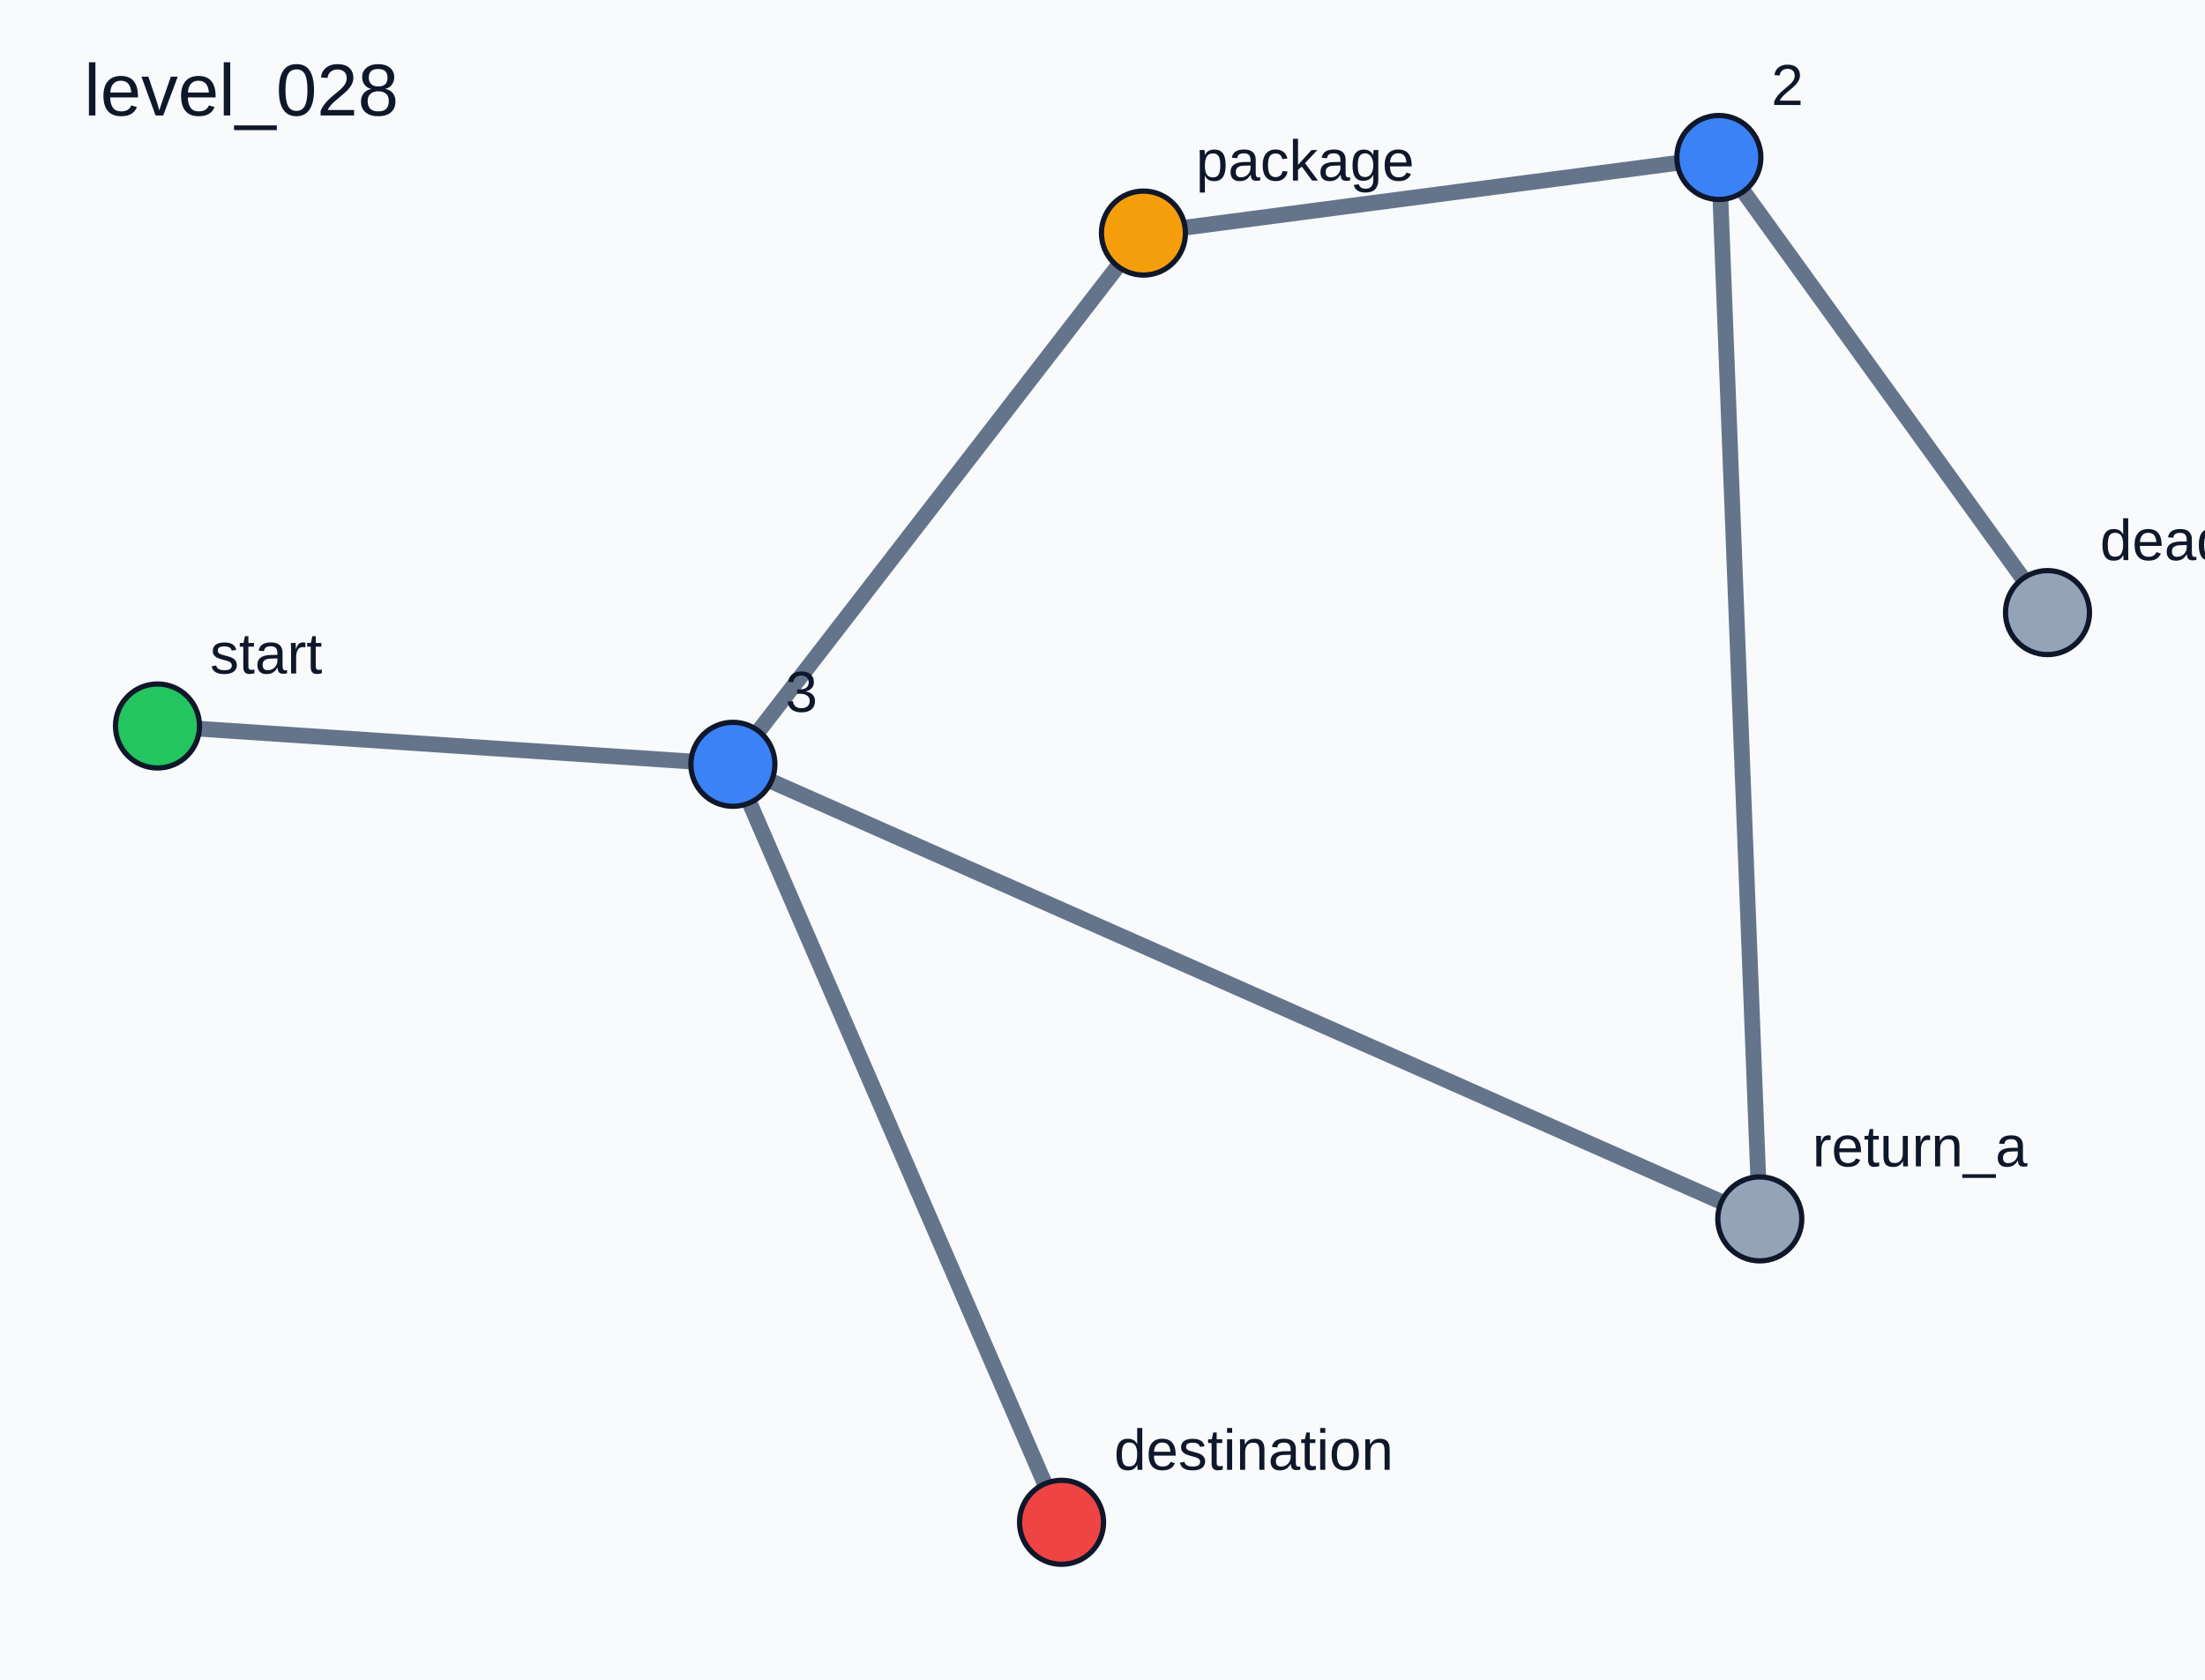
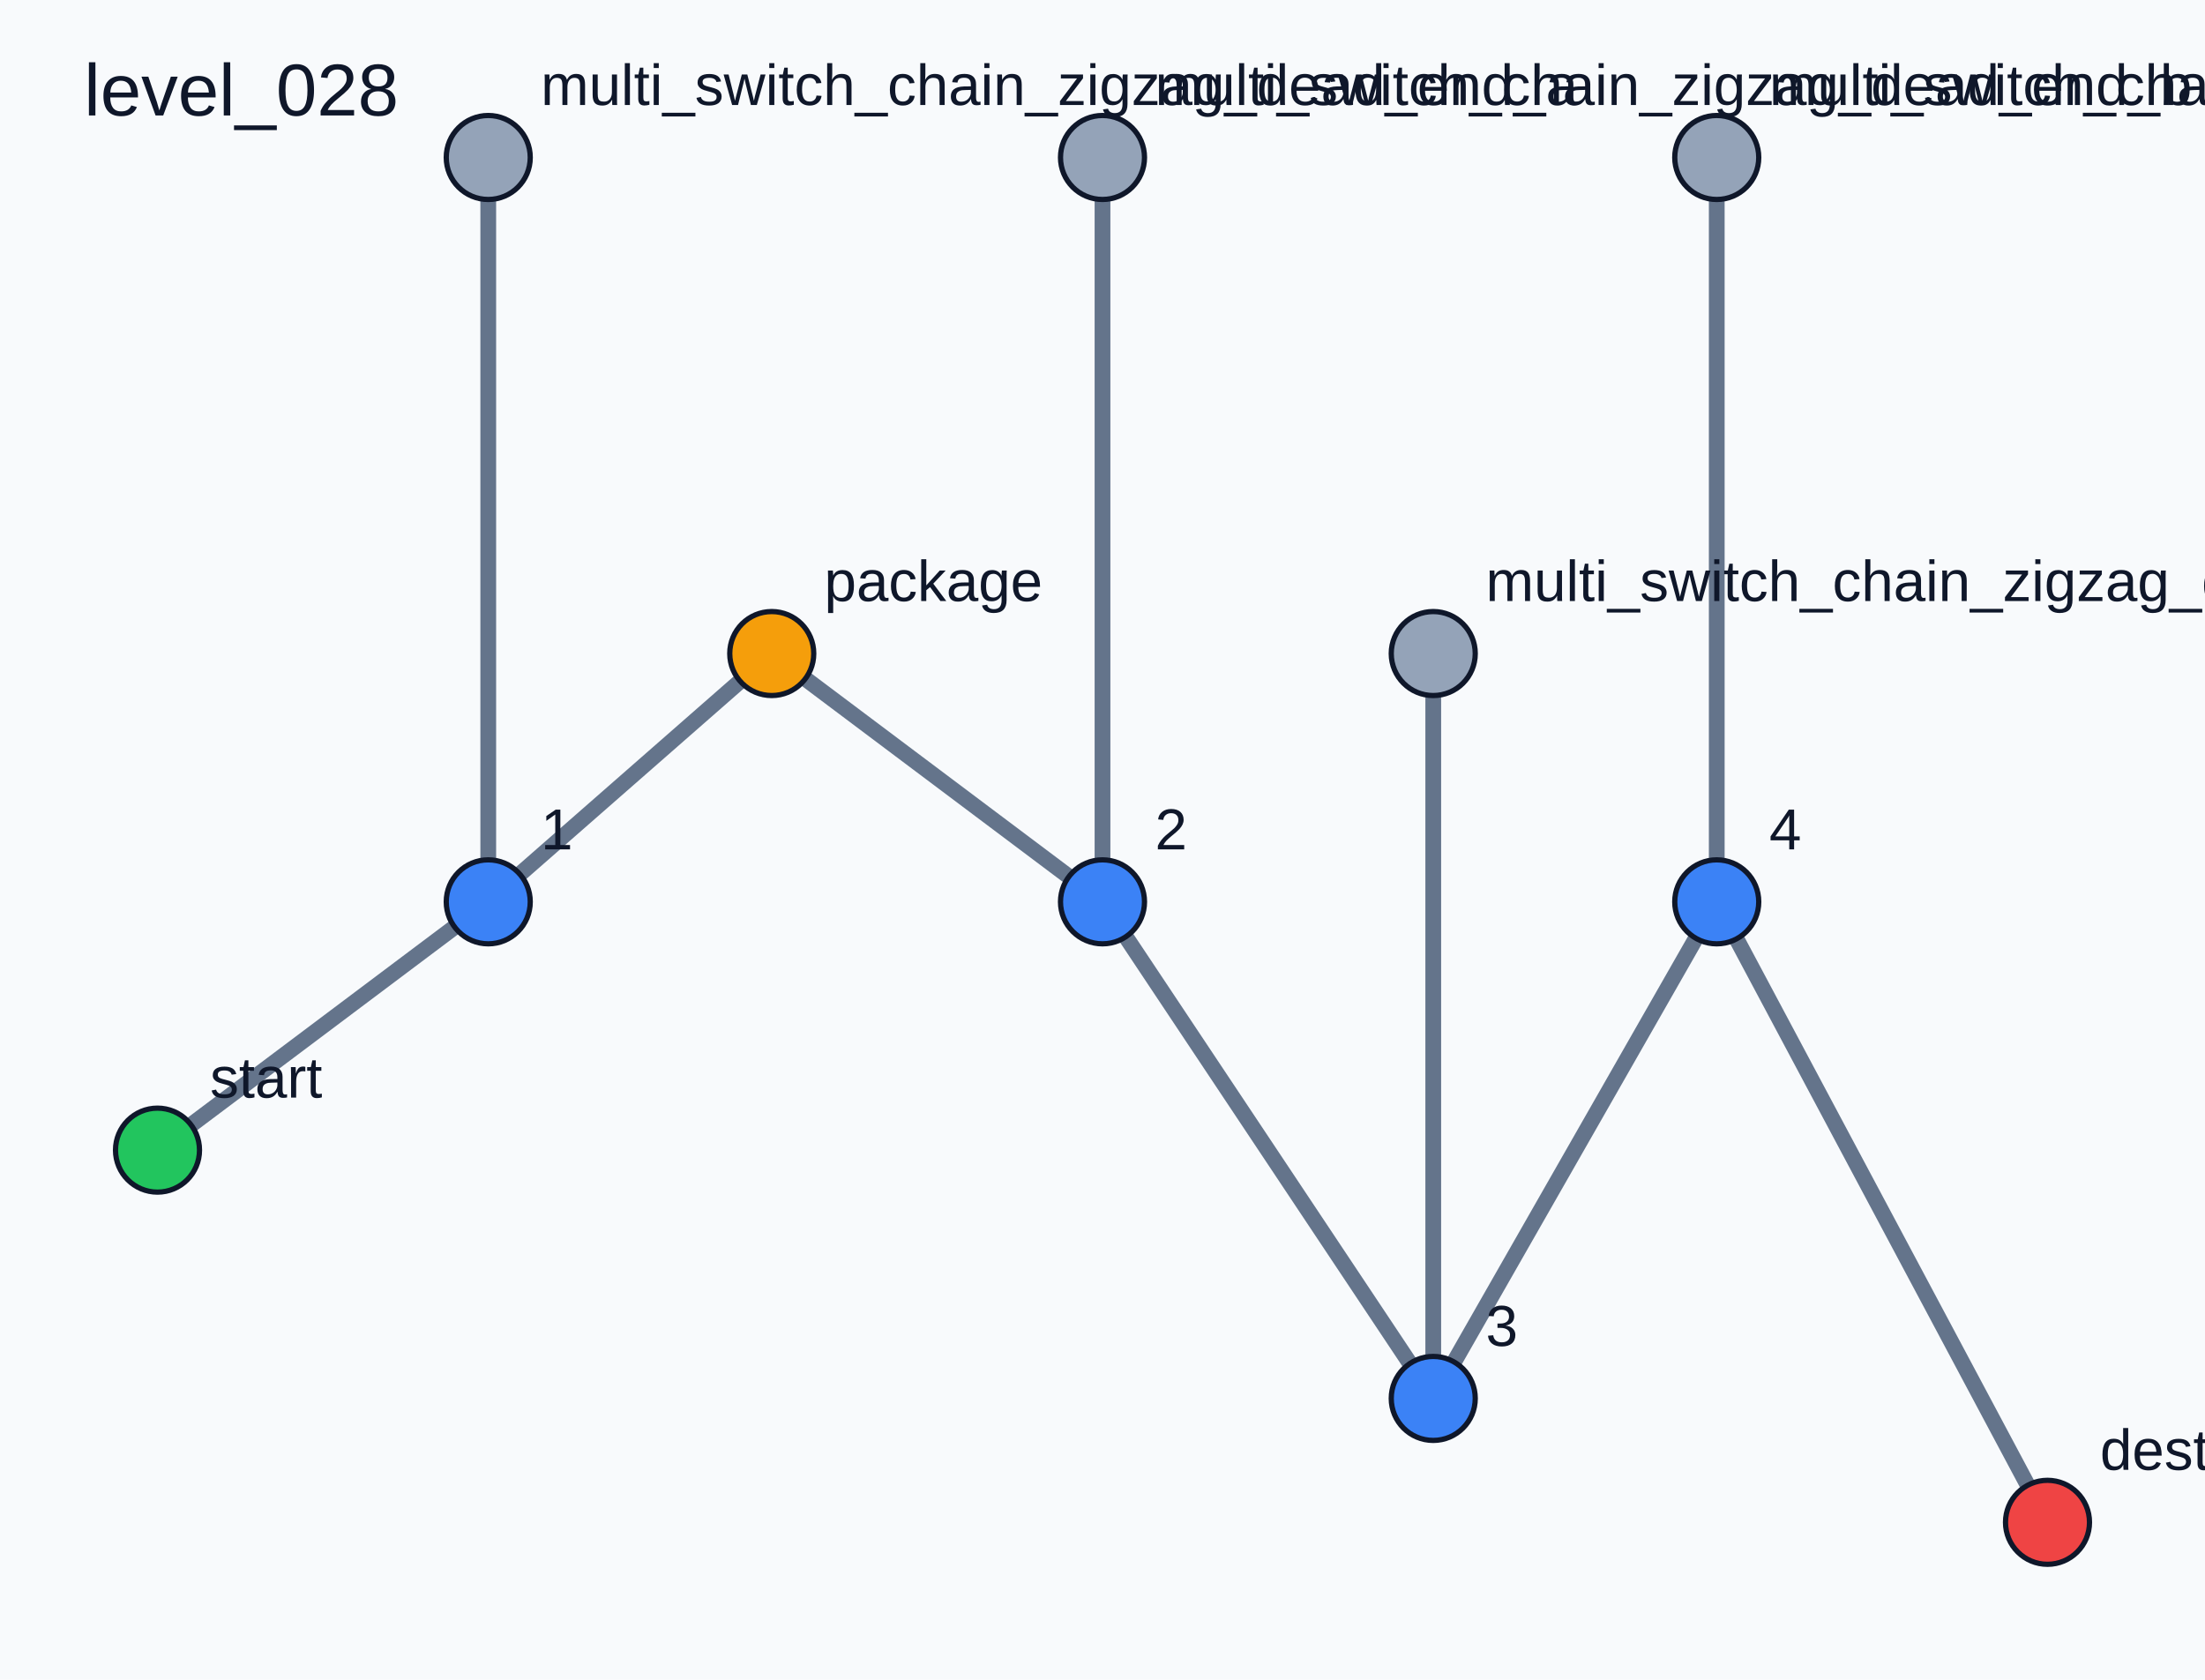
<svg xmlns="http://www.w3.org/2000/svg" width="420" height="320" viewBox="0 0 420 320">
  <rect width="100%" height="100%" fill="#f8fafc" />
  <text x="16" y="22" font-family="Arial" font-size="14" fill="#0f172a">level_028</text>
-   <line x1="30.0" y1="138.3" x2="139.6" y2="145.6" stroke="#64748b" stroke-width="3" />
-   <line x1="139.6" y1="145.6" x2="202.2" y2="290.0" stroke="#64748b" stroke-width="3" />
-   <line x1="139.6" y1="145.6" x2="217.8" y2="44.4" stroke="#64748b" stroke-width="3" />
-   <line x1="217.8" y1="44.4" x2="327.4" y2="30.0" stroke="#64748b" stroke-width="3" />
-   <line x1="327.4" y1="30.0" x2="390.0" y2="116.7" stroke="#64748b" stroke-width="3" />
-   <line x1="327.4" y1="30.0" x2="335.2" y2="232.2" stroke="#64748b" stroke-width="3" />
-   <line x1="335.2" y1="232.2" x2="139.6" y2="145.6" stroke="#64748b" stroke-width="3" />
-   <circle cx="30.0" cy="138.3" r="8" fill="#22c55e" stroke="#0f172a" stroke-width="1" />
-   <text x="40.0" y="128.3" font-family="Arial" font-size="11" fill="#0f172a">start</text>
-   <circle cx="139.6" cy="145.6" r="8" fill="#3b82f6" stroke="#0f172a" stroke-width="1" />
-   <text x="149.6" y="135.6" font-family="Arial" font-size="11" fill="#0f172a">3</text>
-   <circle cx="217.8" cy="44.4" r="8" fill="#f59e0b" stroke="#0f172a" stroke-width="1" />
-   <text x="227.8" y="34.4" font-family="Arial" font-size="11" fill="#0f172a">package</text>
-   <circle cx="327.4" cy="30.0" r="8" fill="#3b82f6" stroke="#0f172a" stroke-width="1" />
-   <text x="337.4" y="20.0" font-family="Arial" font-size="11" fill="#0f172a">2</text>
-   <circle cx="335.2" cy="232.2" r="8" fill="#94a3b8" stroke="#0f172a" stroke-width="1" />
-   <text x="345.2" y="222.2" font-family="Arial" font-size="11" fill="#0f172a">return_a</text>
-   <circle cx="202.2" cy="290.0" r="8" fill="#ef4444" stroke="#0f172a" stroke-width="1" />
-   <text x="212.2" y="280.0" font-family="Arial" font-size="11" fill="#0f172a">destination</text>
-   <circle cx="390.0" cy="116.7" r="8" fill="#94a3b8" stroke="#0f172a" stroke-width="1" />
-   <text x="400.0" y="106.7" font-family="Arial" font-size="11" fill="#0f172a">dead_end_a</text>
+   <line x1="30.0" y1="219.1" x2="93.0" y2="171.8" stroke="#64748b" stroke-width="3" />
+   <line x1="93.0" y1="171.8" x2="93.0" y2="30.0" stroke="#64748b" stroke-width="3" />
+   <line x1="93.0" y1="171.8" x2="147.0" y2="124.5" stroke="#64748b" stroke-width="3" />
+   <line x1="147.0" y1="124.5" x2="210.0" y2="171.8" stroke="#64748b" stroke-width="3" />
+   <line x1="210.0" y1="171.8" x2="210.0" y2="30.0" stroke="#64748b" stroke-width="3" />
+   <line x1="210.0" y1="171.8" x2="273.0" y2="266.4" stroke="#64748b" stroke-width="3" />
+   <line x1="273.0" y1="266.4" x2="273.0" y2="124.5" stroke="#64748b" stroke-width="3" />
+   <line x1="273.0" y1="266.4" x2="327.0" y2="171.8" stroke="#64748b" stroke-width="3" />
+   <line x1="327.0" y1="171.8" x2="327.0" y2="30.0" stroke="#64748b" stroke-width="3" />
+   <line x1="327.0" y1="171.8" x2="390.0" y2="290.0" stroke="#64748b" stroke-width="3" />
+   <circle cx="30.0" cy="219.1" r="8" fill="#22c55e" stroke="#0f172a" stroke-width="1" />
+   <text x="40.0" y="209.1" font-family="Arial" font-size="11" fill="#0f172a">start</text>
+   <circle cx="93.0" cy="171.8" r="8" fill="#3b82f6" stroke="#0f172a" stroke-width="1" />
+   <text x="103.0" y="161.8" font-family="Arial" font-size="11" fill="#0f172a">1</text>
+   <circle cx="147.0" cy="124.5" r="8" fill="#f59e0b" stroke="#0f172a" stroke-width="1" />
+   <text x="157.0" y="114.5" font-family="Arial" font-size="11" fill="#0f172a">package</text>
+   <circle cx="210.0" cy="171.8" r="8" fill="#3b82f6" stroke="#0f172a" stroke-width="1" />
+   <text x="220.0" y="161.8" font-family="Arial" font-size="11" fill="#0f172a">2</text>
+   <circle cx="273.0" cy="266.4" r="8" fill="#3b82f6" stroke="#0f172a" stroke-width="1" />
+   <text x="283.0" y="256.4" font-family="Arial" font-size="11" fill="#0f172a">3</text>
+   <circle cx="327.0" cy="171.8" r="8" fill="#3b82f6" stroke="#0f172a" stroke-width="1" />
+   <text x="337.0" y="161.8" font-family="Arial" font-size="11" fill="#0f172a">4</text>
+   <circle cx="390.0" cy="290.0" r="8" fill="#ef4444" stroke="#0f172a" stroke-width="1" />
+   <text x="400.0" y="280.0" font-family="Arial" font-size="11" fill="#0f172a">destination</text>
+   <circle cx="93.0" cy="30.0" r="8" fill="#94a3b8" stroke="#0f172a" stroke-width="1" />
+   <text x="103.0" y="20.0" font-family="Arial" font-size="11" fill="#0f172a">multi_switch_chain_zigzag_dead_end_a</text>
+   <circle cx="210.0" cy="30.0" r="8" fill="#94a3b8" stroke="#0f172a" stroke-width="1" />
+   <text x="220.0" y="20.0" font-family="Arial" font-size="11" fill="#0f172a">multi_switch_chain_zigzag_dead_end_b</text>
+   <circle cx="273.0" cy="124.5" r="8" fill="#94a3b8" stroke="#0f172a" stroke-width="1" />
+   <text x="283.0" y="114.5" font-family="Arial" font-size="11" fill="#0f172a">multi_switch_chain_zigzag_dead_end_c</text>
+   <circle cx="327.0" cy="30.0" r="8" fill="#94a3b8" stroke="#0f172a" stroke-width="1" />
+   <text x="337.0" y="20.0" font-family="Arial" font-size="11" fill="#0f172a">multi_switch_chain_zigzag_dead_end_d</text>
</svg>
